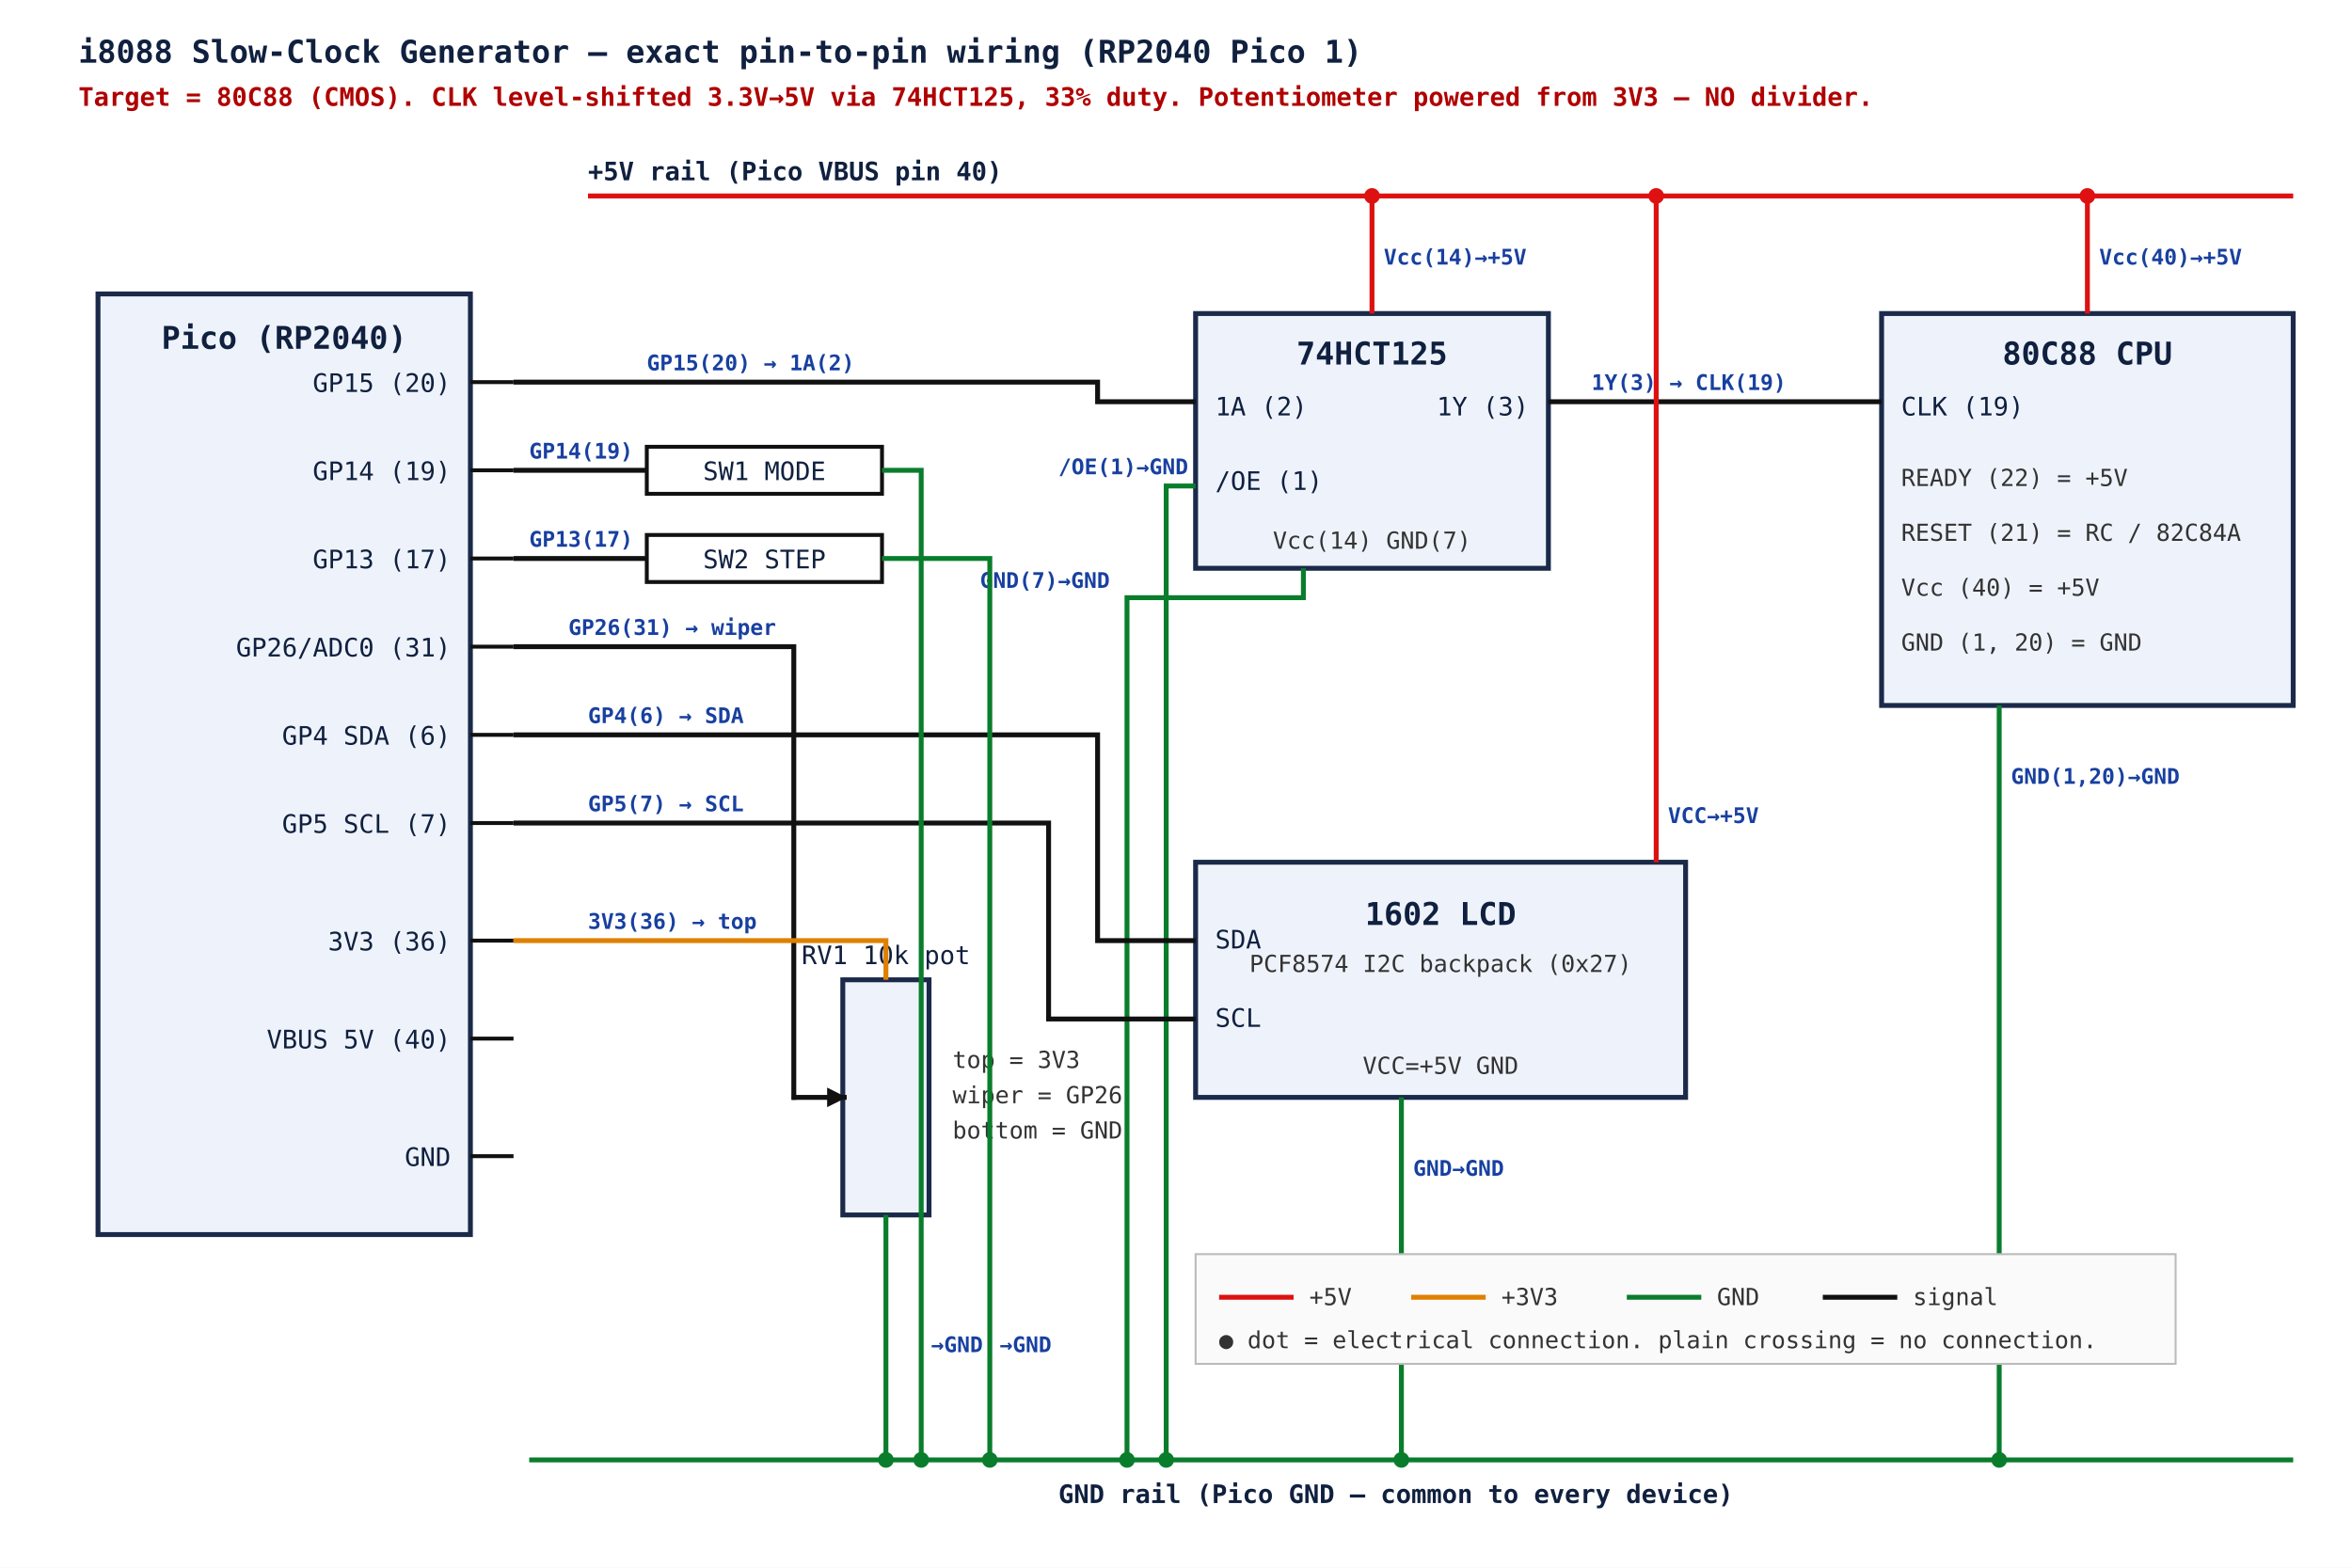
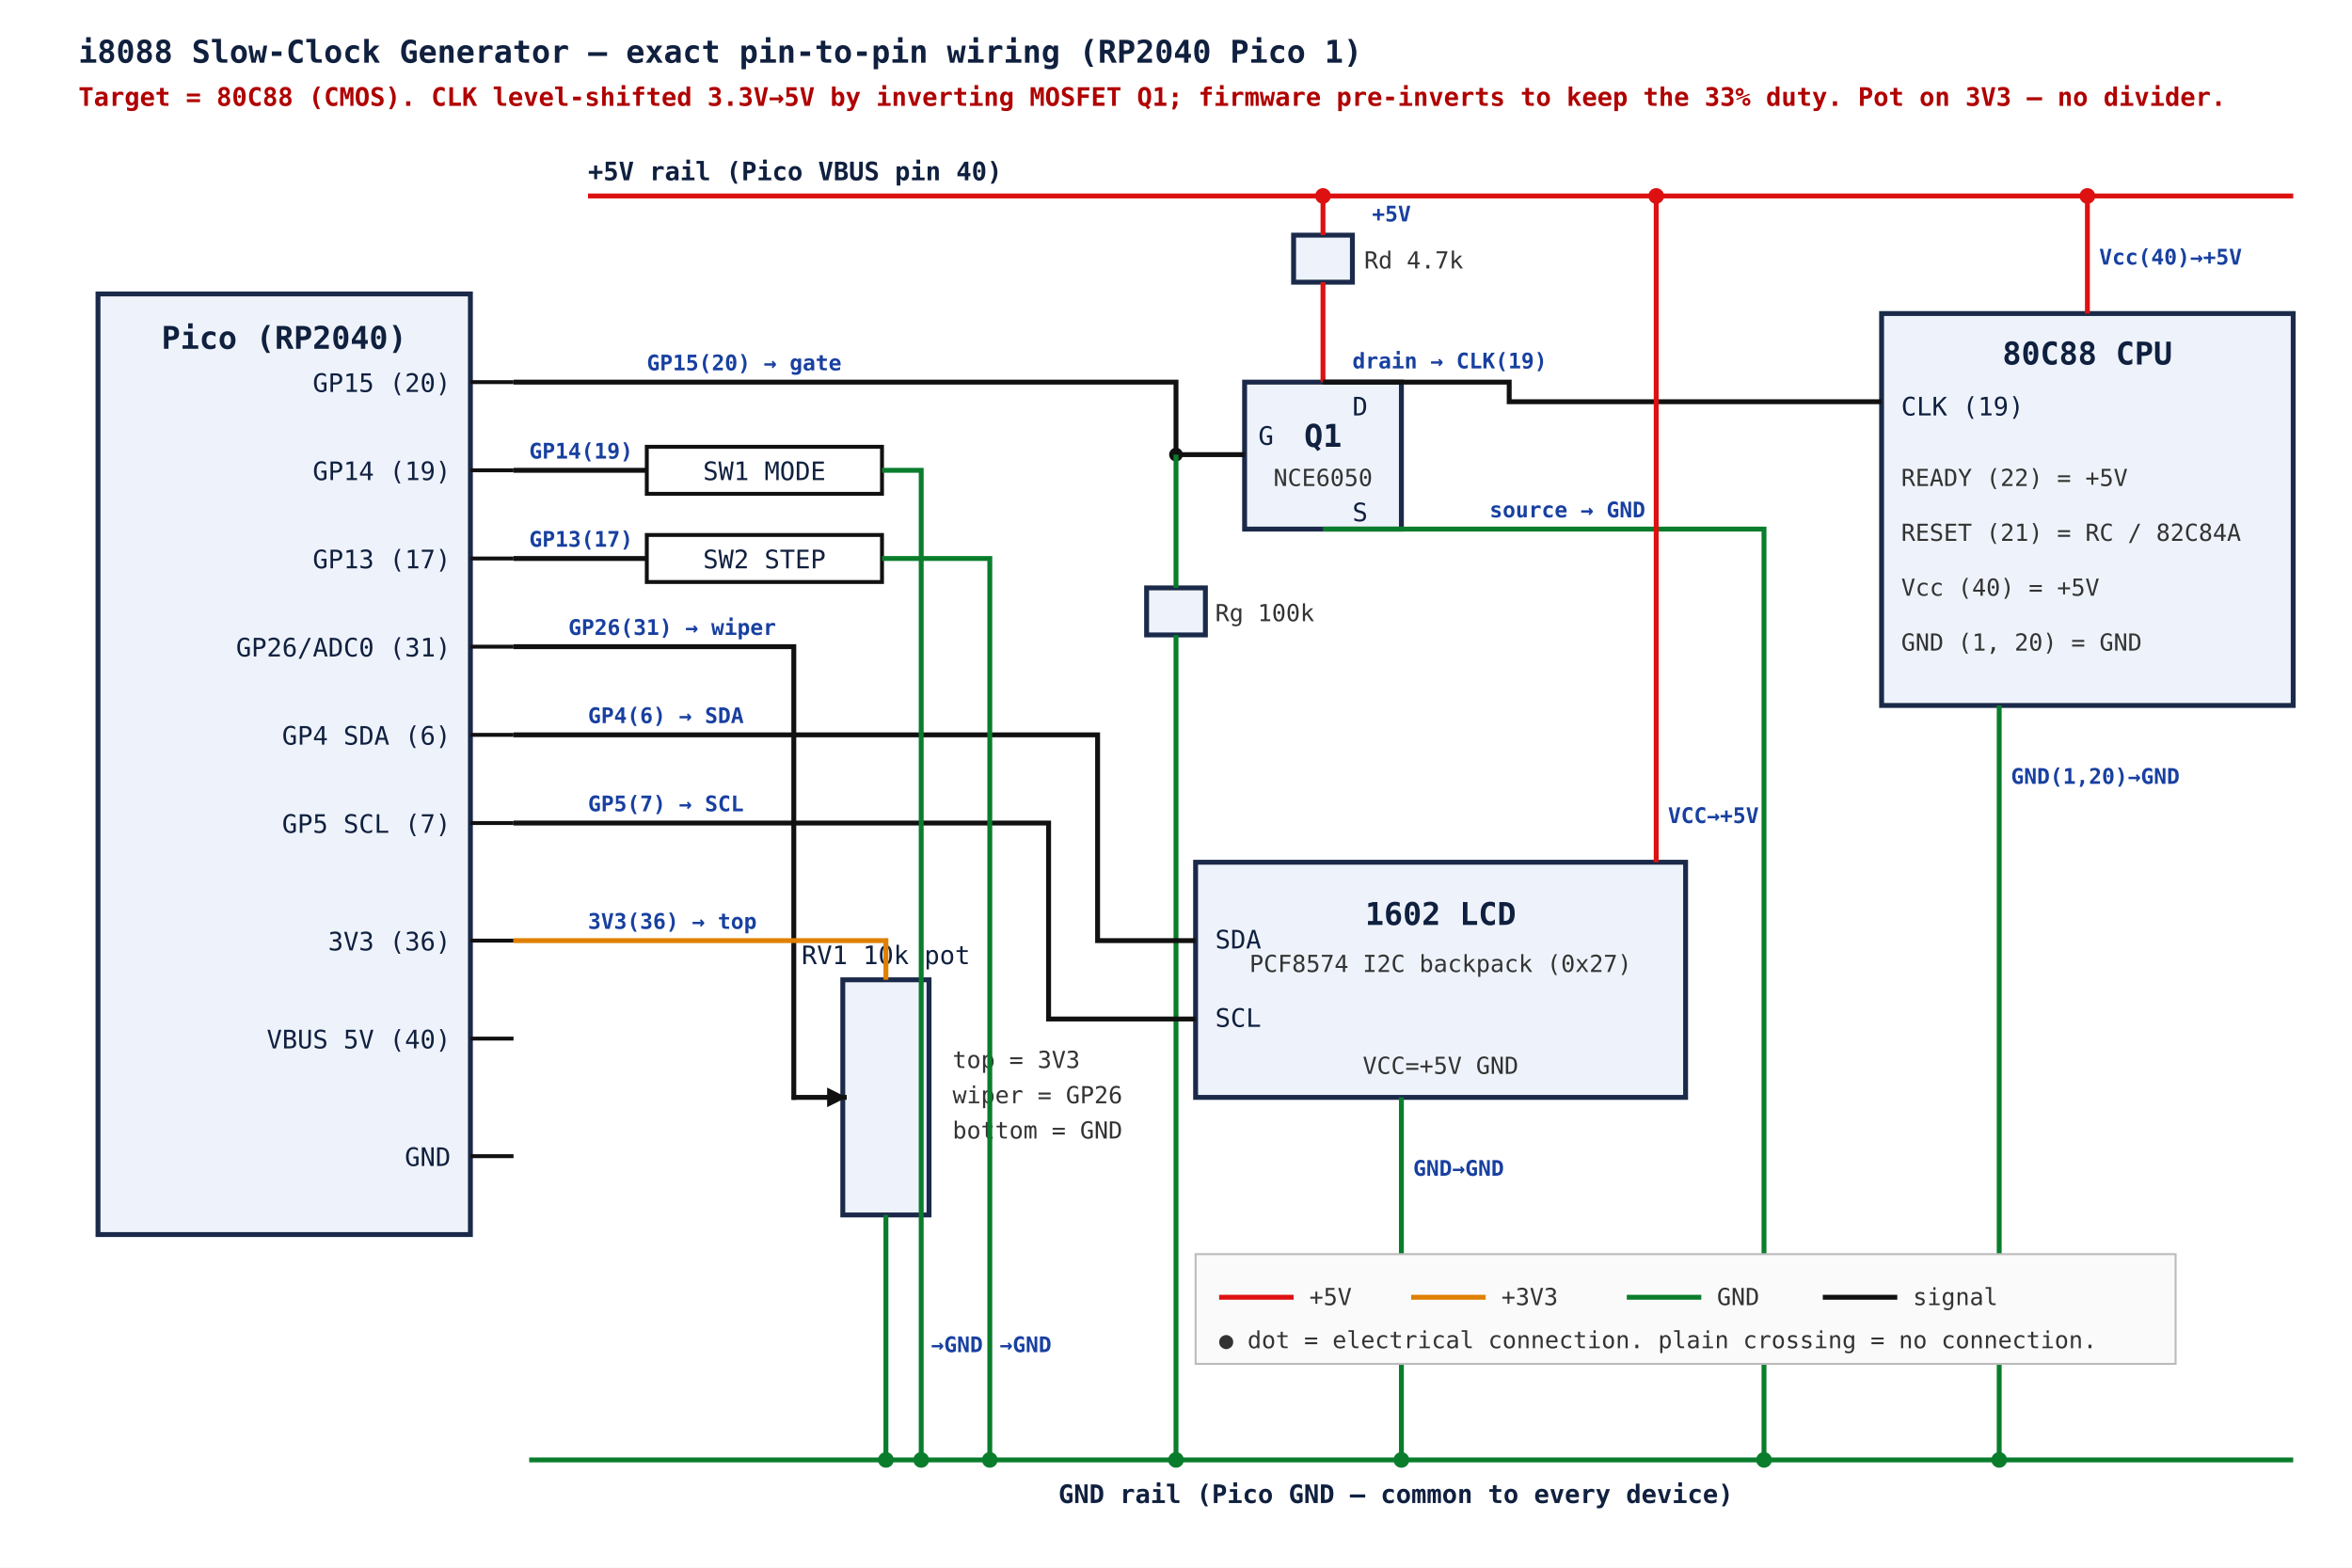
<svg xmlns="http://www.w3.org/2000/svg" width="1200" height="800" font-family="Menlo,Consolas,monospace">
  <rect x="0" y="0" width="1200" height="800" fill="#ffffff" />
  <style>
    .blk   { fill:#eef3fb; stroke:#1b2a4a; stroke-width:2.5; }
    .title { font-size:16px; font-weight:bold; fill:#10203f; }
    .pin   { font-size:13px; fill:#10203f; }
    .note  { font-size:12px; fill:#333; }
    .warn  { font-size:13px; font-weight:bold; fill:#b00000; }
    .sig   { stroke:#111; stroke-width:2.5; fill:none; }
    .pwr   { stroke:#d11; stroke-width:2.5; fill:none; }
    .p33   { stroke:#e08000; stroke-width:2.5; fill:none; }
    .gnd   { stroke:#0a7d2c; stroke-width:2.5; fill:none; }
    .wlbl  { font-size:11px; font-weight:bold; fill:#1840a0; }
    .stub  { stroke:#111; stroke-width:2; fill:none; }
  </style>
  <text x="40" y="32" class="title" font-size="18">i8088 Slow-Clock Generator — exact pin-to-pin wiring (RP2040 Pico 1)</text>
-   <text x="40" y="54" class="warn">Target = 80C88 (CMOS). CLK level-shifted 3.3V→5V via 74HCT125, 33% duty. Potentiometer powered from 3V3 — NO divider.</text>
+   <text x="40" y="54" class="warn">Target = 80C88 (CMOS). CLK level-shifted 3.3V→5V by inverting MOSFET Q1; firmware pre-inverts to keep the 33% duty. Pot on 3V3 — no divider.</text>
  <line x1="300" y1="100" x2="1170" y2="100" class="pwr" />
  <text x="300" y="92" class="pin" fill="#d11" font-weight="bold">+5V rail  (Pico VBUS pin 40)</text>
  <line x1="270" y1="745" x2="1170" y2="745" class="gnd" />
  <text x="540" y="767" class="pin" fill="#0a7d2c" font-weight="bold">GND rail  (Pico GND — common to every device)</text>
  <rect x="50" y="150" width="190" height="480" class="blk" />
  <text x="145" y="178" text-anchor="middle" class="title">Pico (RP2040)</text>
  <text x="230" y="200" text-anchor="end" class="pin">GP15 (20)</text>
  <text x="230" y="245" text-anchor="end" class="pin">GP14 (19)</text>
  <text x="230" y="290" text-anchor="end" class="pin">GP13 (17)</text>
  <text x="230" y="335" text-anchor="end" class="pin">GP26/ADC0 (31)</text>
  <text x="230" y="380" text-anchor="end" class="pin">GP4 SDA (6)</text>
  <text x="230" y="425" text-anchor="end" class="pin">GP5 SCL (7)</text>
  <text x="230" y="485" text-anchor="end" class="pin">3V3 (36)</text>
  <text x="230" y="535" text-anchor="end" class="pin">VBUS 5V (40)</text>
  <text x="230" y="595" text-anchor="end" class="pin">GND</text>
  <line x1="240" y1="195" x2="262" y2="195" class="stub" />
  <line x1="240" y1="240" x2="262" y2="240" class="stub" />
  <line x1="240" y1="285" x2="262" y2="285" class="stub" />
  <line x1="240" y1="330" x2="262" y2="330" class="stub" />
  <line x1="240" y1="375" x2="262" y2="375" class="stub" />
  <line x1="240" y1="420" x2="262" y2="420" class="stub" />
  <line x1="240" y1="480" x2="262" y2="480" class="stub" />
  <line x1="240" y1="530" x2="262" y2="530" class="stub" />
  <line x1="240" y1="590" x2="262" y2="590" class="stub" />
-   <rect x="610" y="160" width="180" height="130" class="blk" />
-   <text x="700" y="186" text-anchor="middle" class="title">74HCT125</text>
-   <text x="620" y="212" class="pin">1A (2)</text>
-   <text x="620" y="250" class="pin">/OE (1)</text>
-   <text x="780" y="212" text-anchor="end" class="pin">1Y (3)</text>
-   <text x="700" y="280" text-anchor="middle" class="note">Vcc(14)  GND(7)</text>
+   <rect x="635" y="195" width="80" height="75" class="blk" />
+   <text x="675" y="228" text-anchor="middle" class="title" font-size="14">Q1</text>
+   <text x="675" y="248" text-anchor="middle" class="note">NCE6050</text>
+   <text x="642" y="227" class="pin">G</text>
+   <text x="690" y="212" class="pin">D</text>
+   <text x="690" y="266" class="pin">S</text>
+   <rect x="660" y="120" width="30" height="24" class="blk" />
+   <text x="696" y="137" class="note">Rd 4.7k</text>
+   <rect x="585" y="300" width="30" height="24" class="blk" />
+   <text x="620" y="317" class="note">Rg 100k</text>
  <rect x="960" y="160" width="210" height="200" class="blk" />
  <text x="1065" y="186" text-anchor="middle" class="title">80C88 CPU</text>
  <text x="970" y="212" class="pin">CLK (19)</text>
  <text x="970" y="248" class="note">READY (22) = +5V</text>
  <text x="970" y="276" class="note">RESET (21) = RC / 82C84A</text>
  <text x="970" y="304" class="note">Vcc (40) = +5V</text>
  <text x="970" y="332" class="note">GND (1, 20) = GND</text>
  <rect x="610" y="440" width="250" height="120" class="blk" />
  <text x="735" y="472" text-anchor="middle" class="title">1602 LCD</text>
  <text x="735" y="496" text-anchor="middle" class="note">PCF8574 I2C backpack (0x27)</text>
  <text x="620" y="484" class="pin">SDA</text>
  <text x="620" y="524" class="pin">SCL</text>
  <text x="735" y="548" text-anchor="middle" class="note">VCC=+5V   GND</text>
  <rect x="430" y="500" width="44" height="120" class="blk" />
  <text x="452" y="492" text-anchor="middle" class="pin">RV1 10k pot</text>
  <line x1="404" y1="560" x2="432" y2="560" class="sig" />
  <polygon points="432,560 422,555 422,565" fill="#111" />
  <text x="486" y="545" class="note">top = 3V3</text>
  <text x="486" y="563" class="note">wiper = GP26</text>
  <text x="486" y="581" class="note">bottom = GND</text>
-   <path class="sig" d="M262 195 H560 V205 H610" />
-   <text x="330" y="189" class="wlbl">GP15(20) → 1A(2)</text>
-   <path class="sig" d="M790 205 H960" />
-   <text x="812" y="199" class="wlbl">1Y(3) → CLK(19)</text>
-   <path class="pwr" d="M700 160 V100" />
-   <circle cx="700" cy="100" r="4" fill="#d11" />
-   <text x="706" y="135" class="wlbl" fill="#d11">Vcc(14)→+5V</text>
-   <path class="gnd" d="M665 290 V305 H575 V745" />
-   <circle cx="575" cy="745" r="4" fill="#0a7d2c" />
-   <text x="500" y="300" class="wlbl" fill="#0a7d2c">GND(7)→GND</text>
-   <path class="gnd" d="M610 248 H595 V745" />
-   <circle cx="595" cy="745" r="4" fill="#0a7d2c" />
-   <text x="540" y="242" class="wlbl" fill="#0a7d2c">/OE(1)→GND</text>
+   <path class="sig" d="M262 195 H600 V232 H635" />
+   <text x="330" y="189" class="wlbl">GP15(20) → gate</text>
+   <circle cx="600" cy="232" r="3.5" fill="#111" />
+   <path class="gnd" d="M600 232 V300" />
+   <path class="gnd" d="M600 324 V745" />
+   <circle cx="600" cy="745" r="4" fill="#0a7d2c" />
+   <path class="pwr" d="M675 195 V144" />
+   <path class="pwr" d="M675 120 V100" />
+   <circle cx="675" cy="100" r="4" fill="#d11" />
+   <text x="700" y="113" class="wlbl" fill="#d11">+5V</text>
+   <path class="sig" d="M675 195 H770 V205 H960" />
+   <text x="690" y="188" class="wlbl">drain → CLK(19)</text>
+   <path class="gnd" d="M675 270 H900 V745" />
+   <circle cx="900" cy="745" r="4" fill="#0a7d2c" />
+   <text x="760" y="264" class="wlbl" fill="#0a7d2c">source → GND</text>
  <path class="pwr" d="M1065 160 V100" />
  <circle cx="1065" cy="100" r="4" fill="#d11" />
  <text x="1071" y="135" class="wlbl" fill="#d11">Vcc(40)→+5V</text>
  <path class="gnd" d="M1020 360 V745" />
  <circle cx="1020" cy="745" r="4" fill="#0a7d2c" />
  <text x="1026" y="400" class="wlbl" fill="#0a7d2c">GND(1,20)→GND</text>
  <path class="pwr" d="M845 440 V100" />
  <circle cx="845" cy="100" r="4" fill="#d11" />
  <text x="851" y="420" class="wlbl" fill="#d11">VCC→+5V</text>
  <path class="gnd" d="M715 560 V745" />
  <circle cx="715" cy="745" r="4" fill="#0a7d2c" />
  <text x="721" y="600" class="wlbl" fill="#0a7d2c">GND→GND</text>
  <path class="sig" d="M262 375 H560 V480 H610" />
  <text x="300" y="369" class="wlbl">GP4(6) → SDA</text>
  <path class="sig" d="M262 420 H535 V520 H610" />
  <text x="300" y="414" class="wlbl">GP5(7) → SCL</text>
  <rect x="330" y="228" width="120" height="24" fill="#fff" stroke="#111" stroke-width="2" />
  <text x="390" y="245" text-anchor="middle" class="pin">SW1 MODE</text>
  <path class="sig" d="M262 240 H330" />
  <text x="270" y="234" class="wlbl">GP14(19)</text>
  <path class="gnd" d="M450 240 H470 V745" />
  <circle cx="470" cy="745" r="4" fill="#0a7d2c" />
  <text x="475" y="690" class="wlbl" fill="#0a7d2c">→GND</text>
  <rect x="330" y="273" width="120" height="24" fill="#fff" stroke="#111" stroke-width="2" />
  <text x="390" y="290" text-anchor="middle" class="pin">SW2 STEP</text>
  <path class="sig" d="M262 285 H330" />
  <text x="270" y="279" class="wlbl">GP13(17)</text>
  <path class="gnd" d="M450 285 H505 V745" />
  <circle cx="505" cy="745" r="4" fill="#0a7d2c" />
  <text x="510" y="690" class="wlbl" fill="#0a7d2c">→GND</text>
  <path class="sig" d="M262 330 H405 V560 H404" />
  <text x="290" y="324" class="wlbl">GP26(31) → wiper</text>
  <path class="p33" d="M262 480 H452 V500" />
  <text x="300" y="474" class="wlbl" fill="#e08000">3V3(36) → top</text>
  <path class="gnd" d="M452 620 V745" />
  <circle cx="452" cy="745" r="4" fill="#0a7d2c" />
  <rect x="610" y="640" width="500" height="56" fill="#fafafa" stroke="#bbb" />
  <line x1="622" y1="662" x2="660" y2="662" class="pwr" />
  <text x="668" y="666" class="note">+5V</text>
  <line x1="720" y1="662" x2="758" y2="662" class="p33" />
  <text x="766" y="666" class="note">+3V3</text>
  <line x1="830" y1="662" x2="868" y2="662" class="gnd" />
  <text x="876" y="666" class="note">GND</text>
  <line x1="930" y1="662" x2="968" y2="662" class="sig" />
  <text x="976" y="666" class="note">signal</text>
  <text x="622" y="688" class="note">● dot = electrical connection.   plain crossing = no connection.</text>
</svg>
